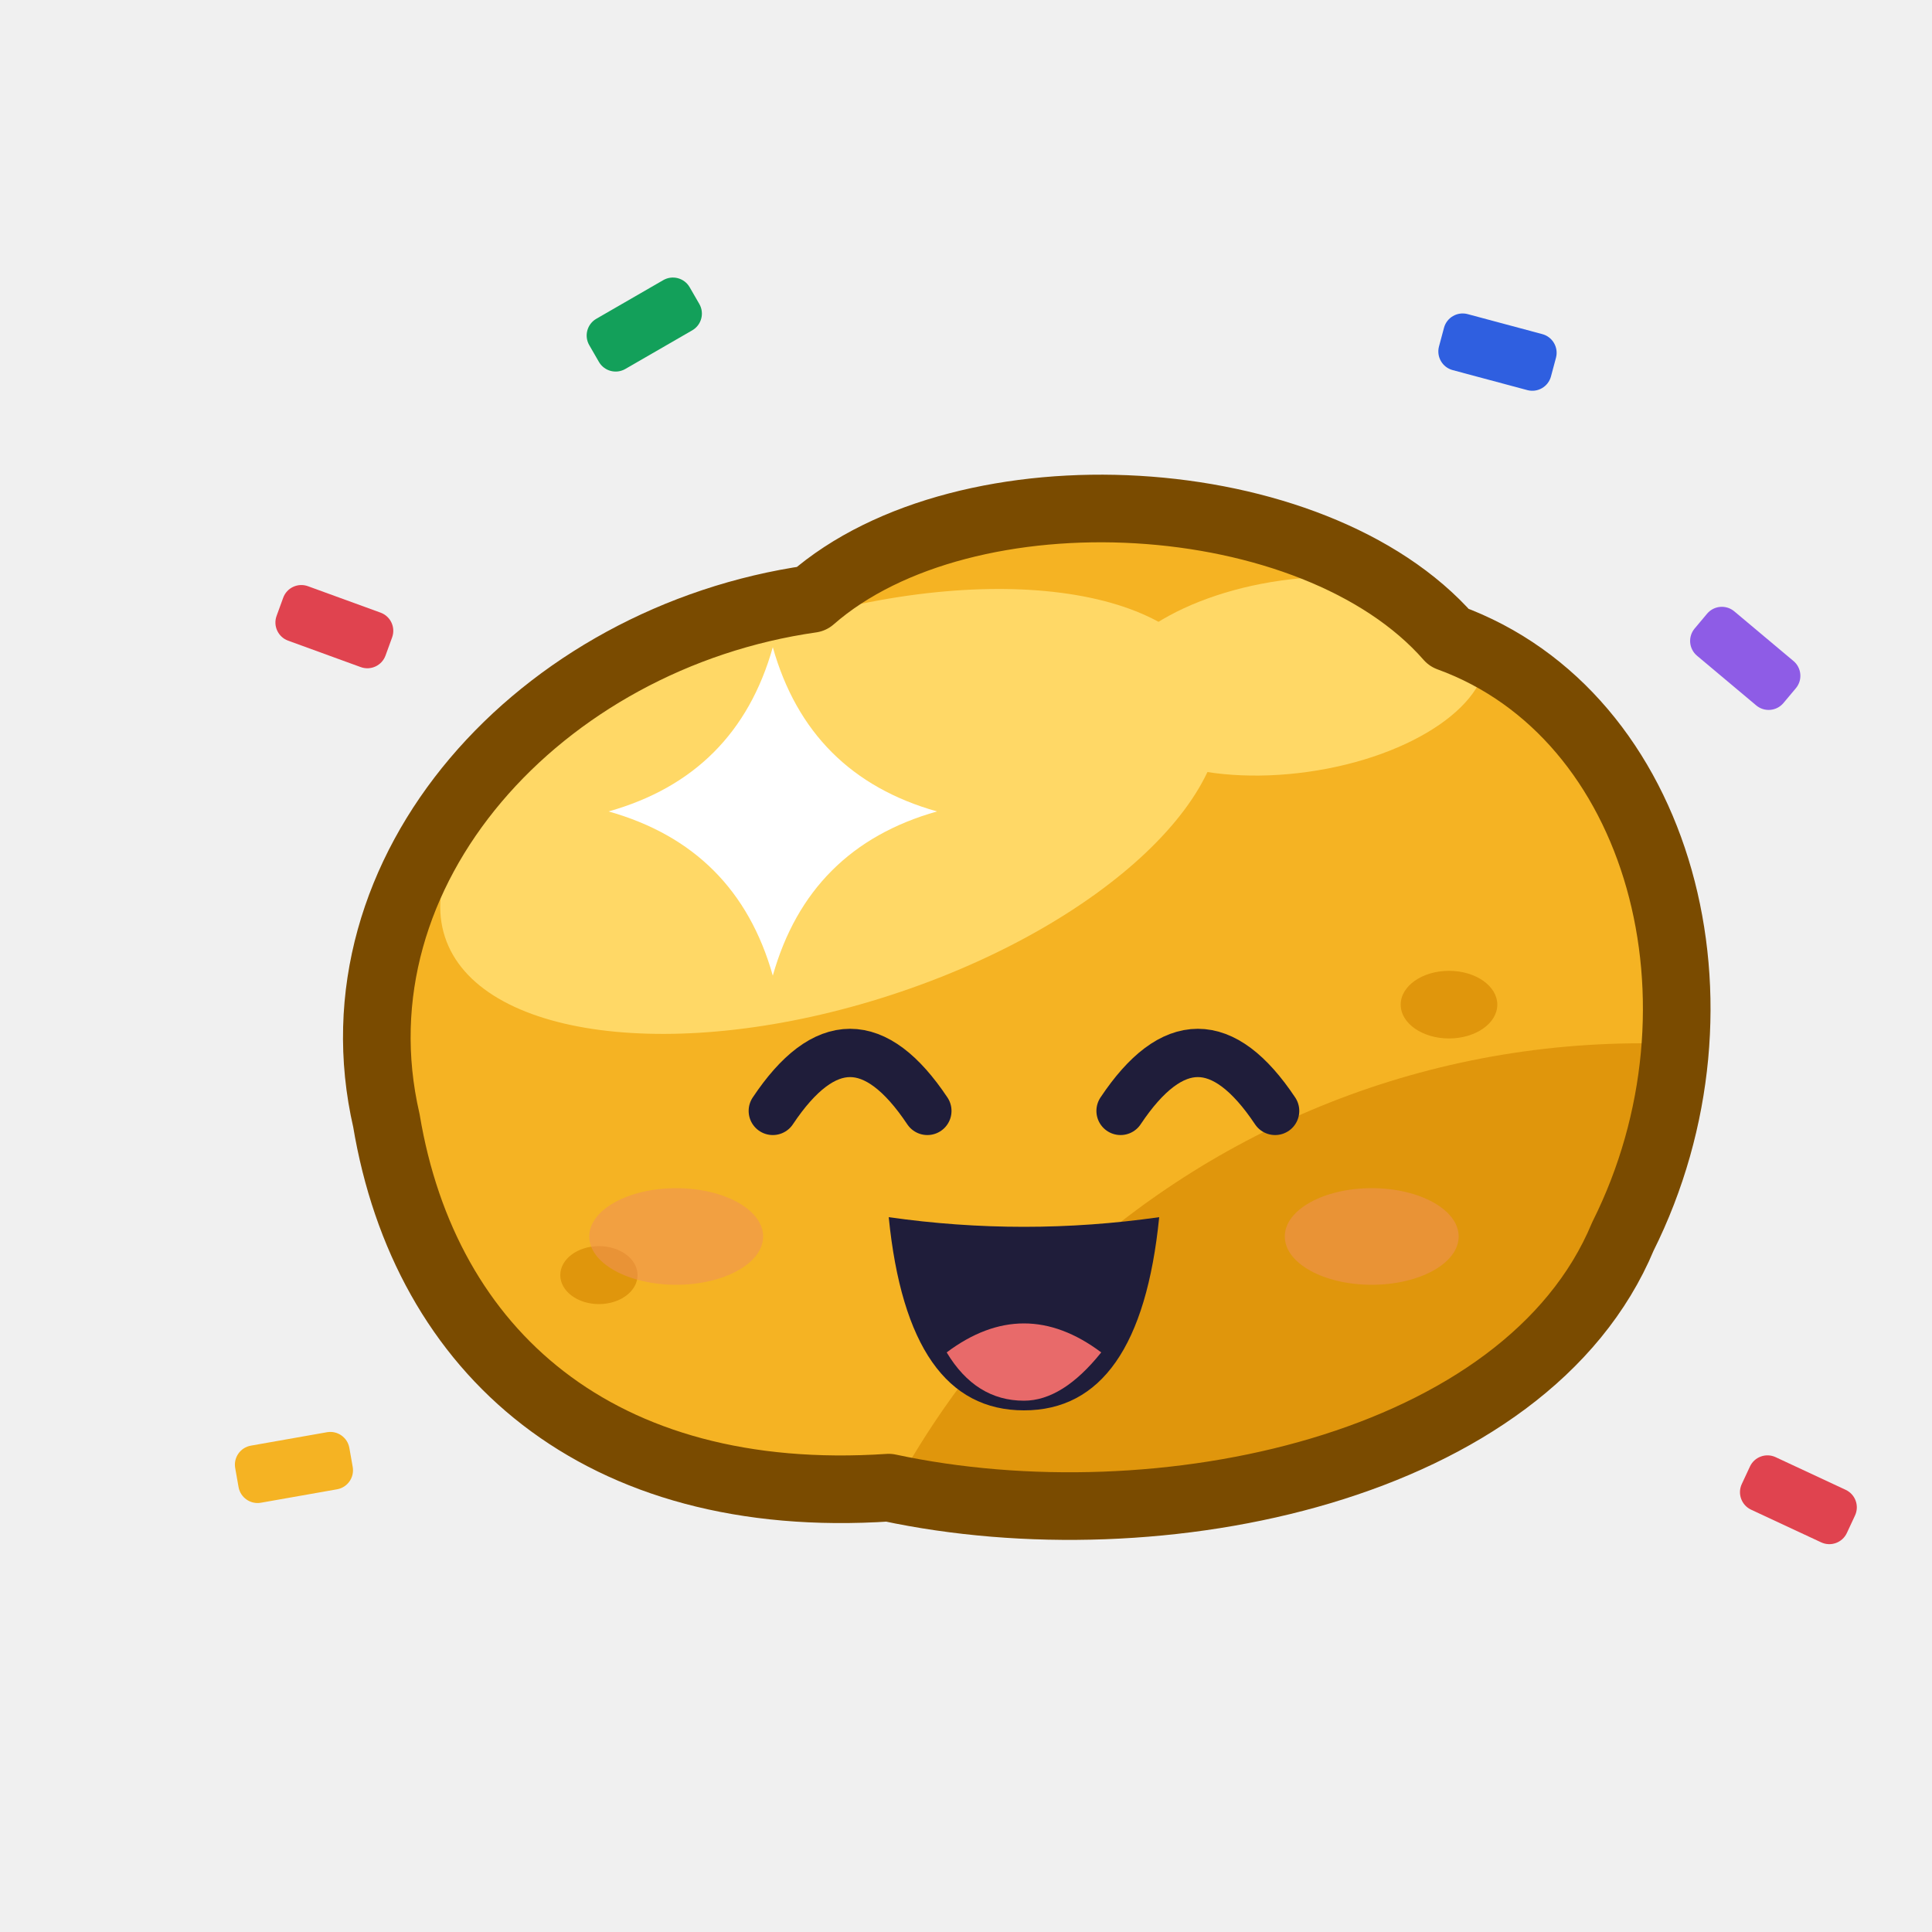
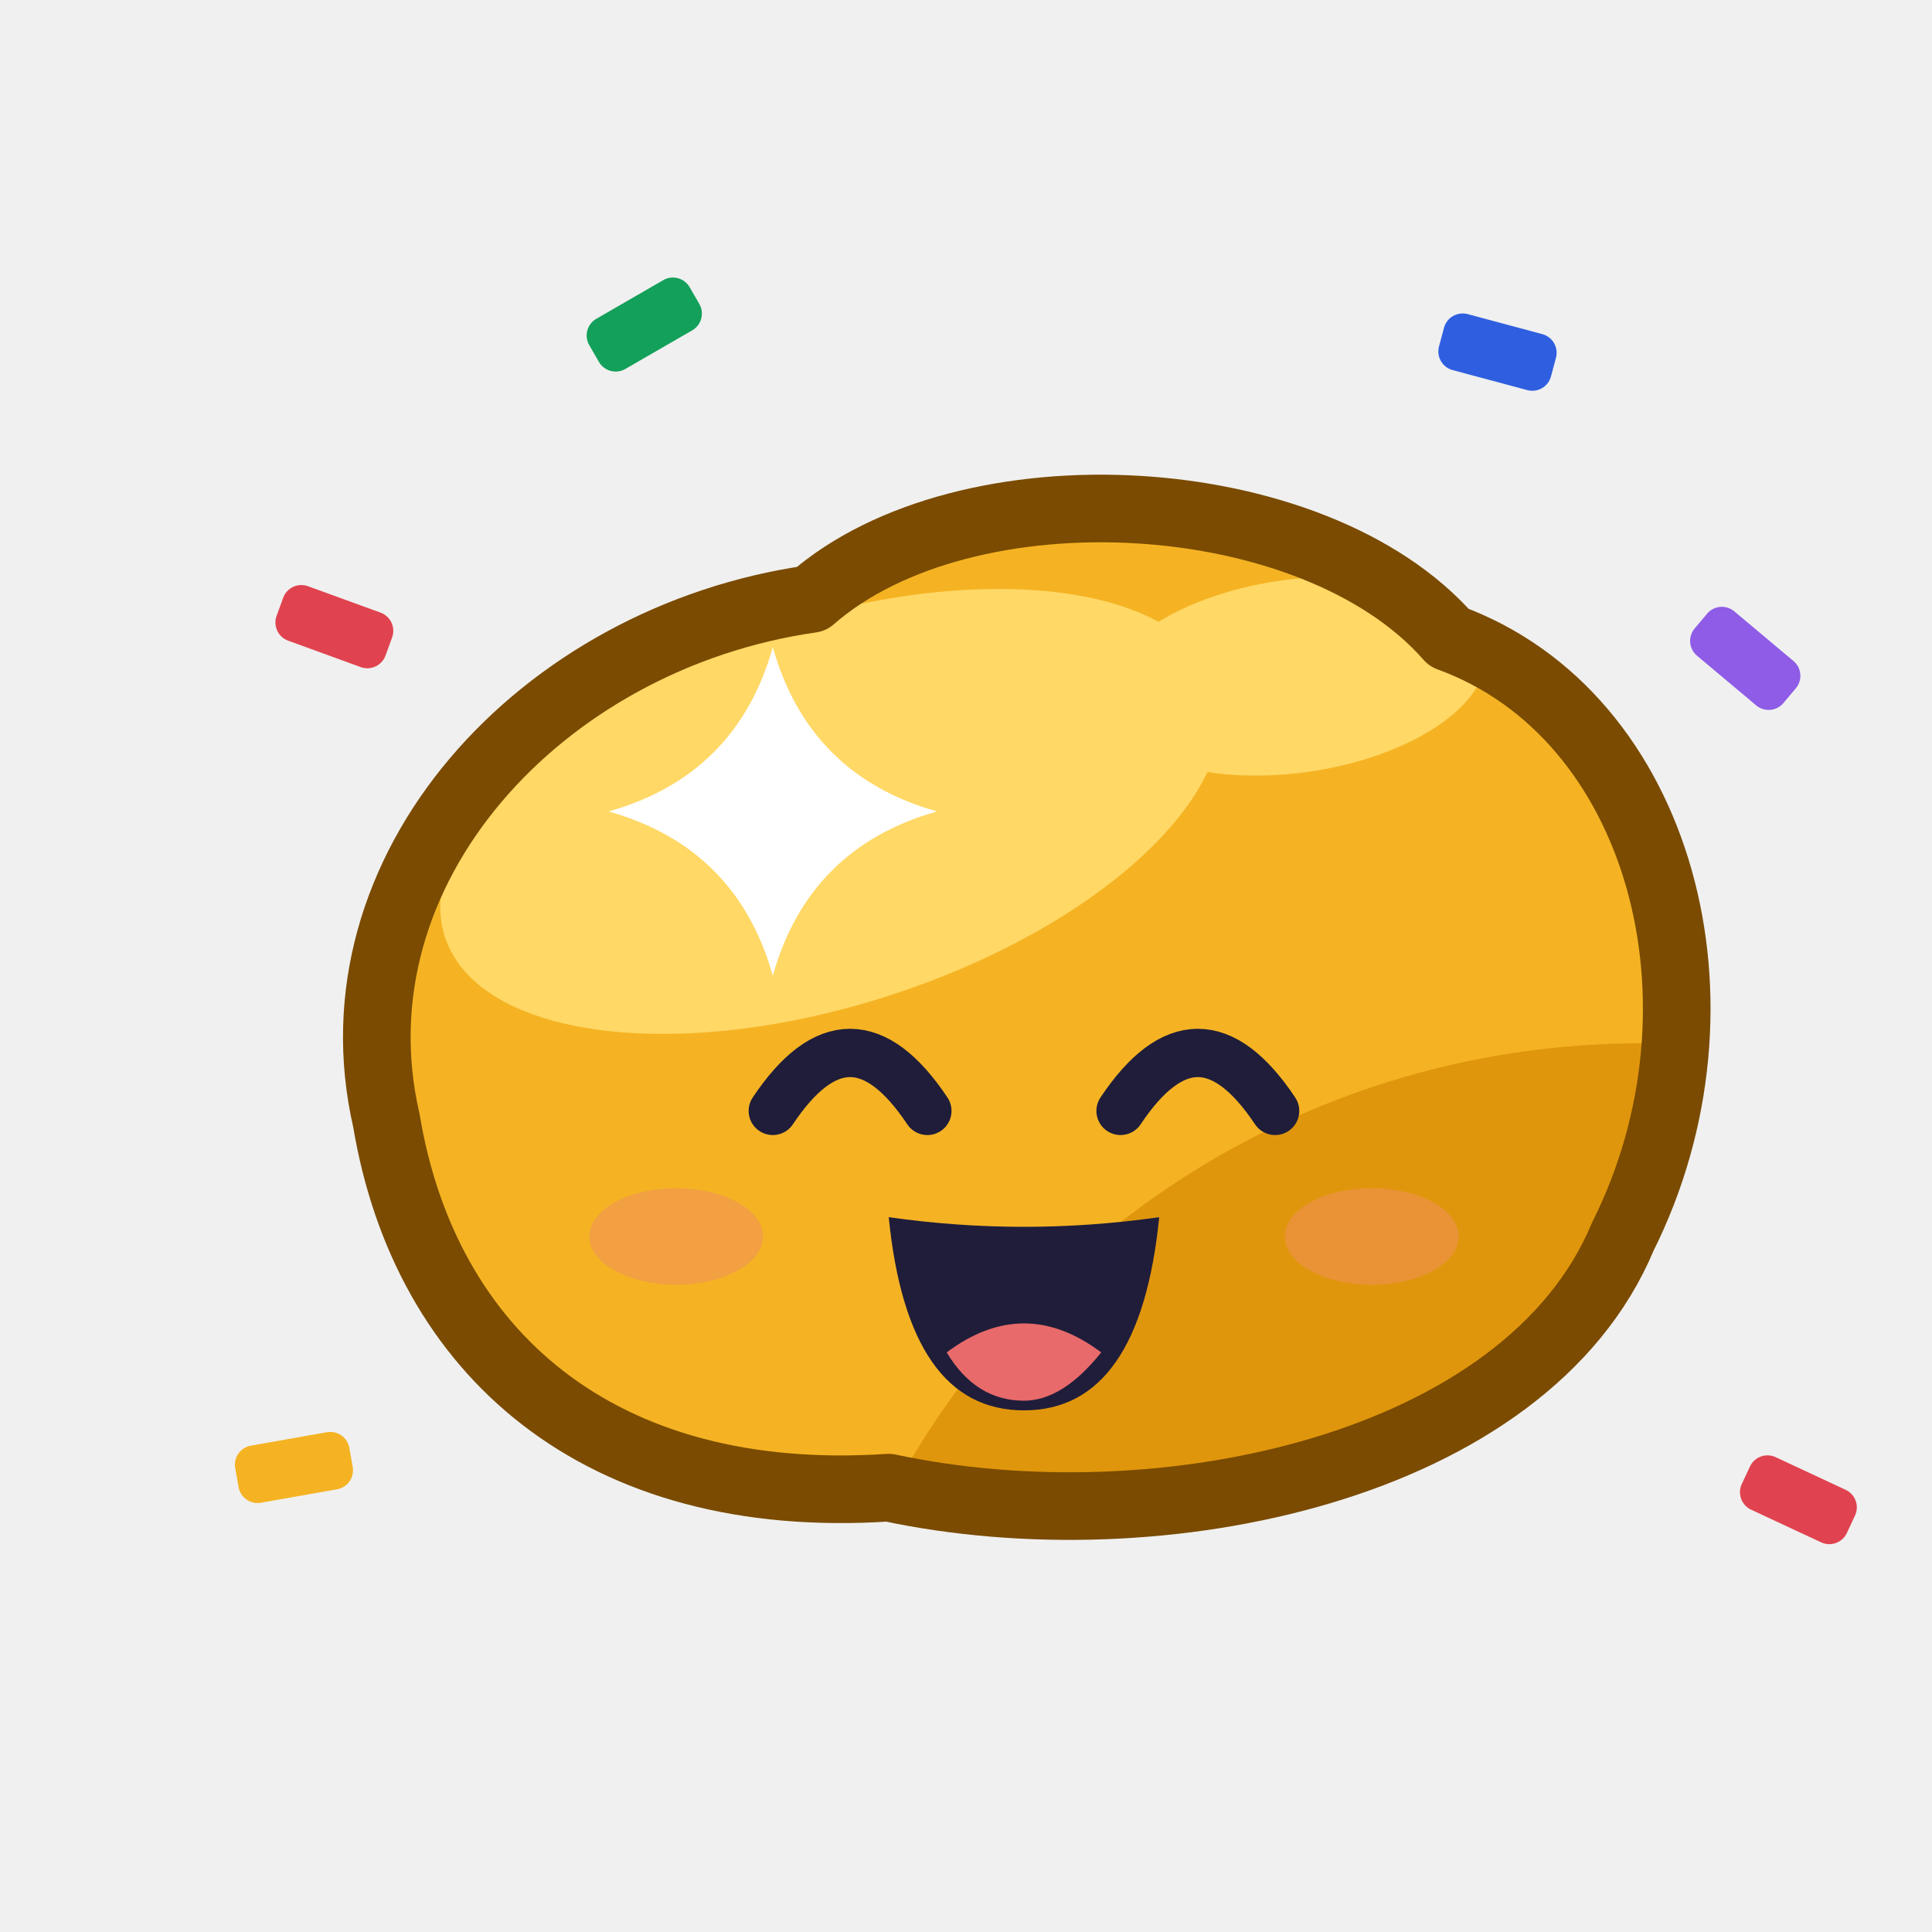
<svg xmlns="http://www.w3.org/2000/svg" viewBox="0 0 200 200" role="img" aria-label="Pépite c'est pépite !">
  <defs>
    <clipPath id="cp-cest-pepite">
      <path d="M40,116 C34,90 56,66 84,62 C100,48 136,50 150,66 C172,74 180,104 168,128 C158,152 120,160 92,154 C62,156 44,140 40,116 Z" />
    </clipPath>
  </defs>
  <path d="M40,116 C34,90 56,66 84,62 C100,48 136,50 150,66 C172,74 180,104 168,128 C158,152 120,160 92,154 C62,156 44,140 40,116 Z" fill="#F5B323" />
  <g clip-path="url(#cp-cest-pepite)">
    <circle cx="170" cy="196" r="88" fill="#E0960C" />
    <ellipse cx="86" cy="84" rx="42" ry="20" transform="rotate(-18 86 84)" fill="#FFD866" />
    <ellipse cx="134" cy="70" rx="20" ry="10" transform="rotate(-8 134 70)" fill="#FFD866" />
-     <ellipse cx="150" cy="104" rx="5" ry="3.5" fill="#E0960C" />
-     <ellipse cx="62" cy="132" rx="4" ry="3" fill="#E0960C" />
  </g>
  <path d="M40,116 C34,90 56,66 84,62 C100,48 136,50 150,66 C172,74 180,104 168,128 C158,152 120,160 92,154 C62,156 44,140 40,116 Z" fill="none" stroke="#7A4B00" stroke-width="7" stroke-linejoin="round" />
  <path d="M80,67 Q83.74,80.26 97,84 Q83.74,87.74 80,101 Q76.26,87.74 63,84 Q76.26,80.26 80,67 Z" fill="#fff" />
  <path d="M80,115 Q88,103 96,115" stroke="#1F1D3A" stroke-width="5" stroke-linecap="round" fill="none" />
  <path d="M116,115 Q124,103 132,115" stroke="#1F1D3A" stroke-width="5" stroke-linecap="round" fill="none" />
  <path d="M92,126 Q106,128 120,126 Q118,146 106,146 Q94,146 92,126 Z" fill="#1F1D3A" />
  <path d="M98,140 Q106,134 114,140 Q110,145 106,145 Q101,145 98,140 Z" fill="#E86A6A" />
  <ellipse cx="70" cy="128" rx="9" ry="5" fill="#F0905A" opacity="0.55" />
  <ellipse cx="142" cy="128" rx="9" ry="5" fill="#F0905A" opacity="0.55" />
  <rect x="30" y="60" width="12" height="6" rx="2" fill="#E0434F" transform="rotate(20 30 60)" />
  <rect x="60" y="34" width="12" height="6" rx="2" fill="#13A05A" transform="rotate(-30 60 34)" />
  <rect x="150" y="32" width="12" height="6" rx="2" fill="#2F5FE0" transform="rotate(15 150 32)" />
  <rect x="178" y="62" width="12" height="6" rx="2" fill="#8E5CE6" transform="rotate(40 178 62)" />
  <rect x="24" y="150" width="12" height="6" rx="2" fill="#F5B323" transform="rotate(-10 24 150)" />
  <rect x="182" y="150" width="12" height="6" rx="2" fill="#E0434F" transform="rotate(25 182 150)" />
</svg>
